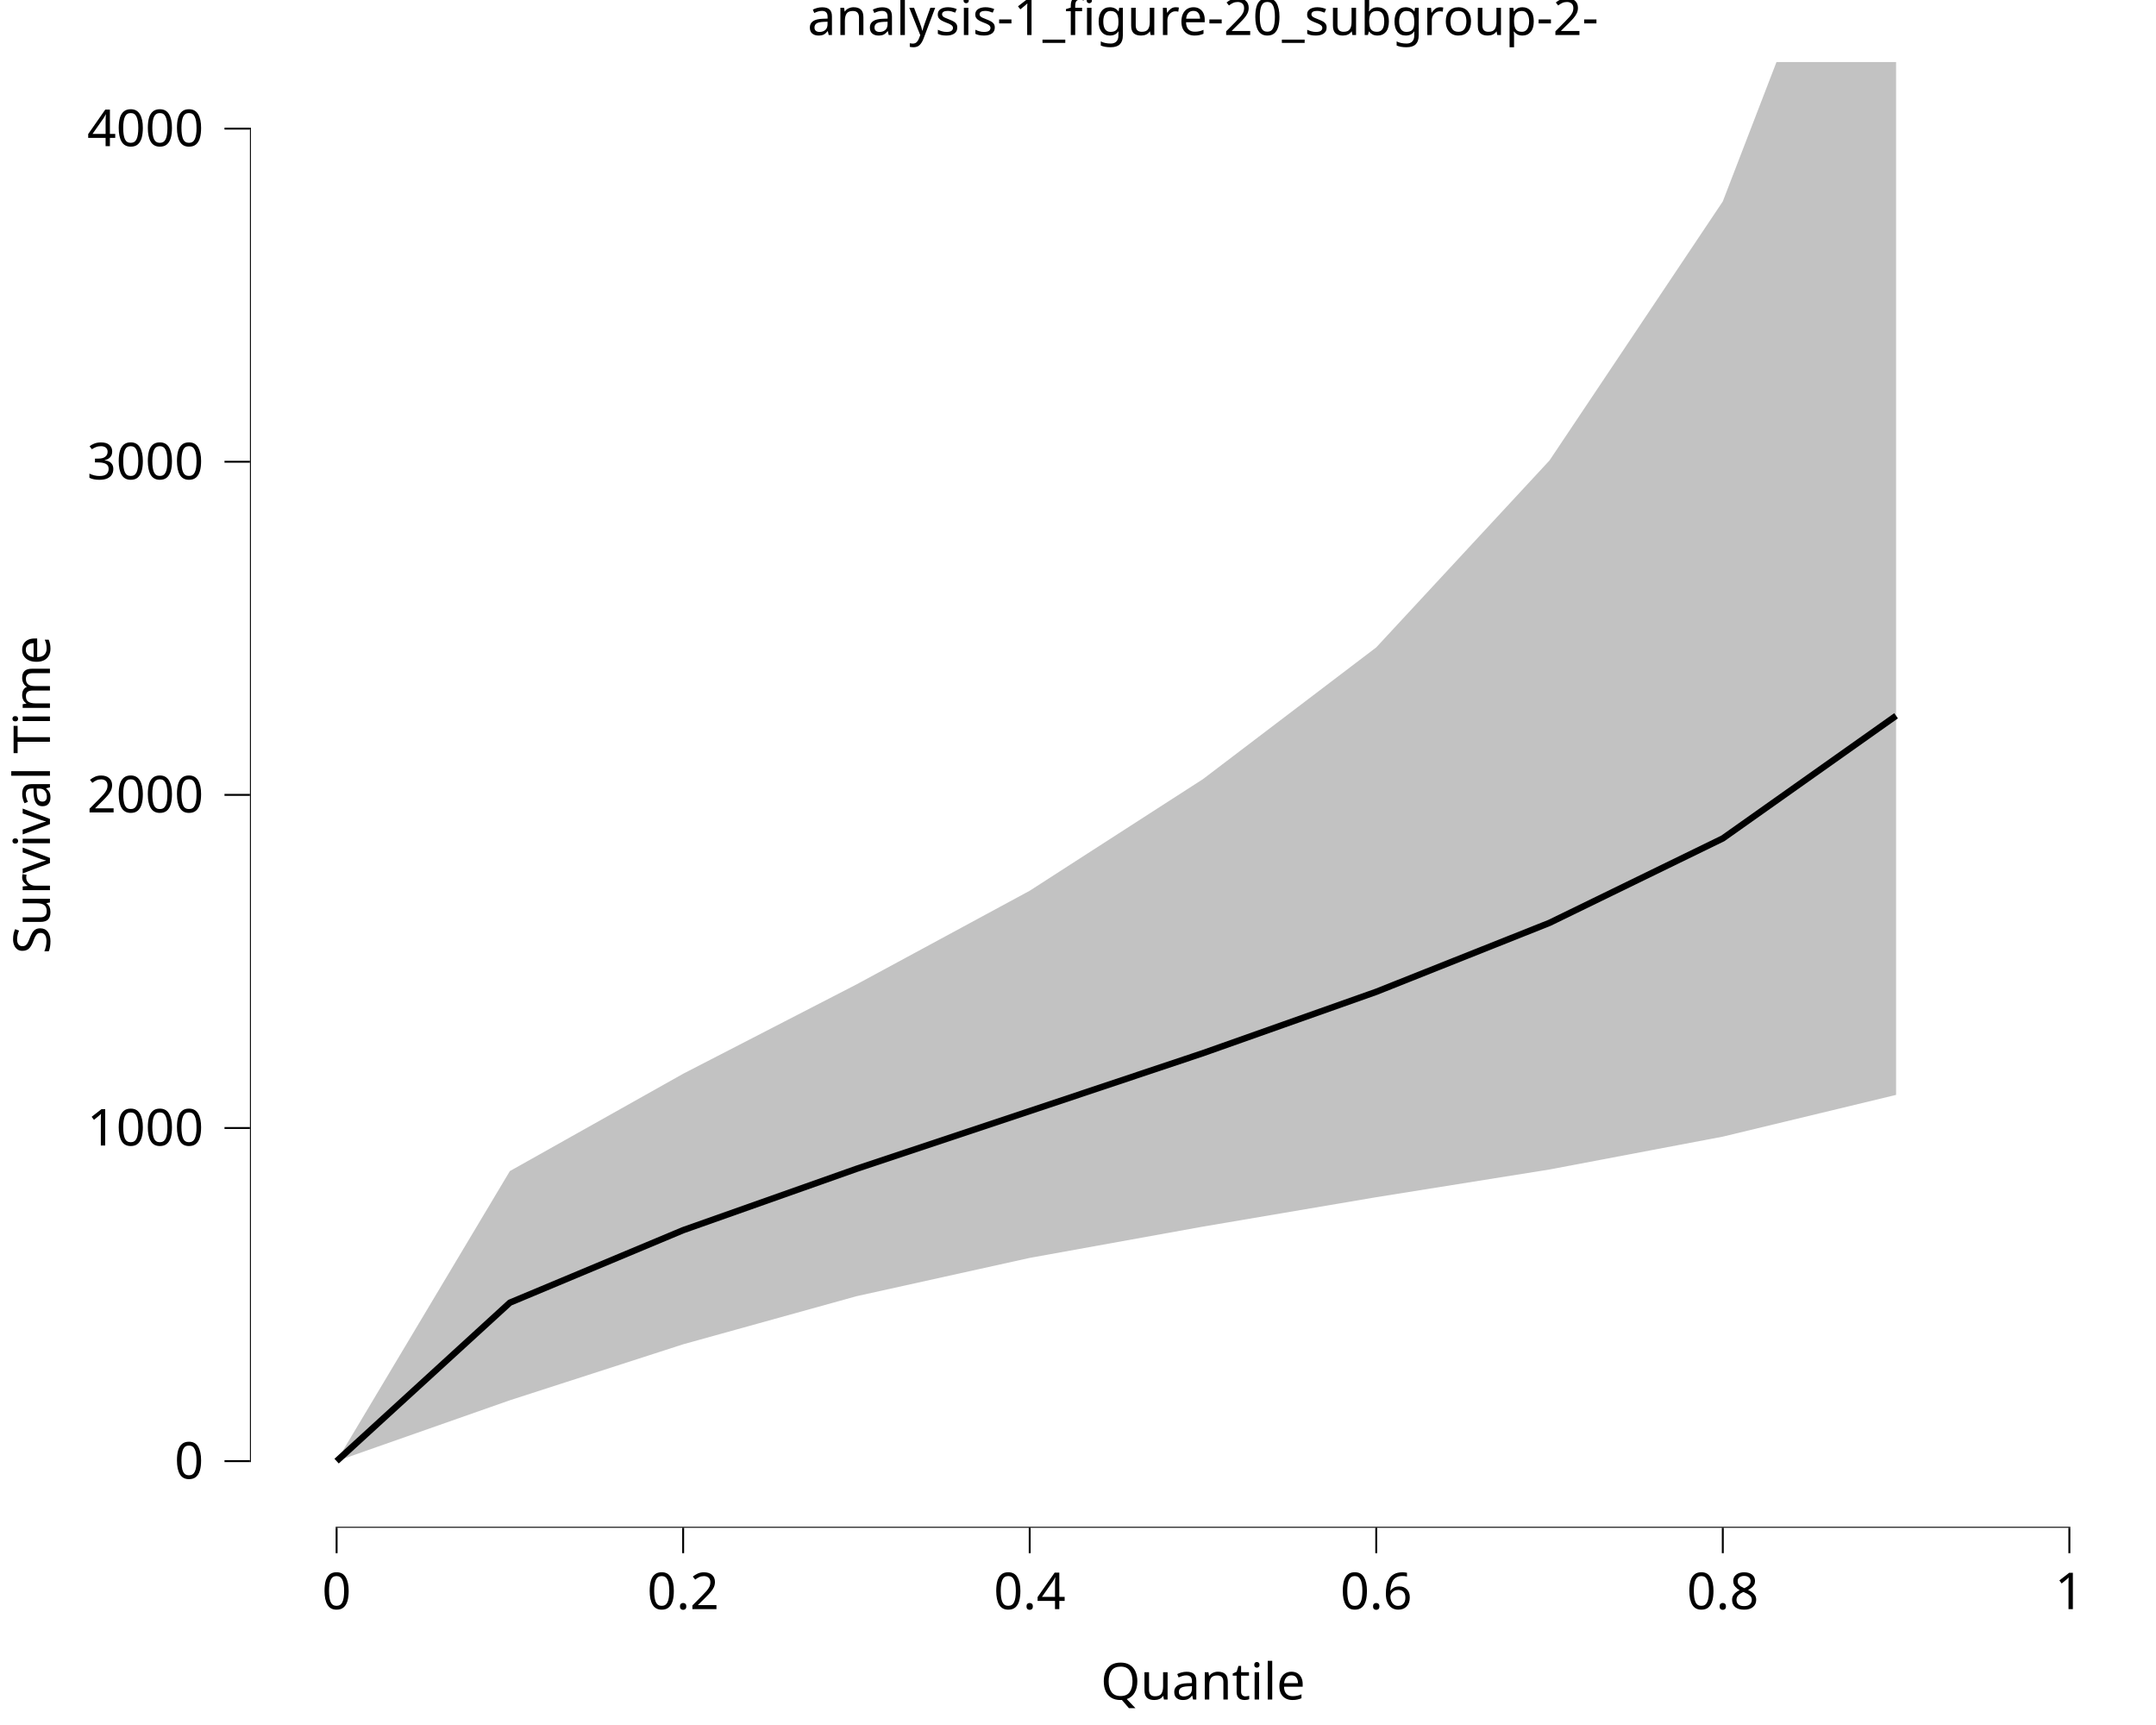
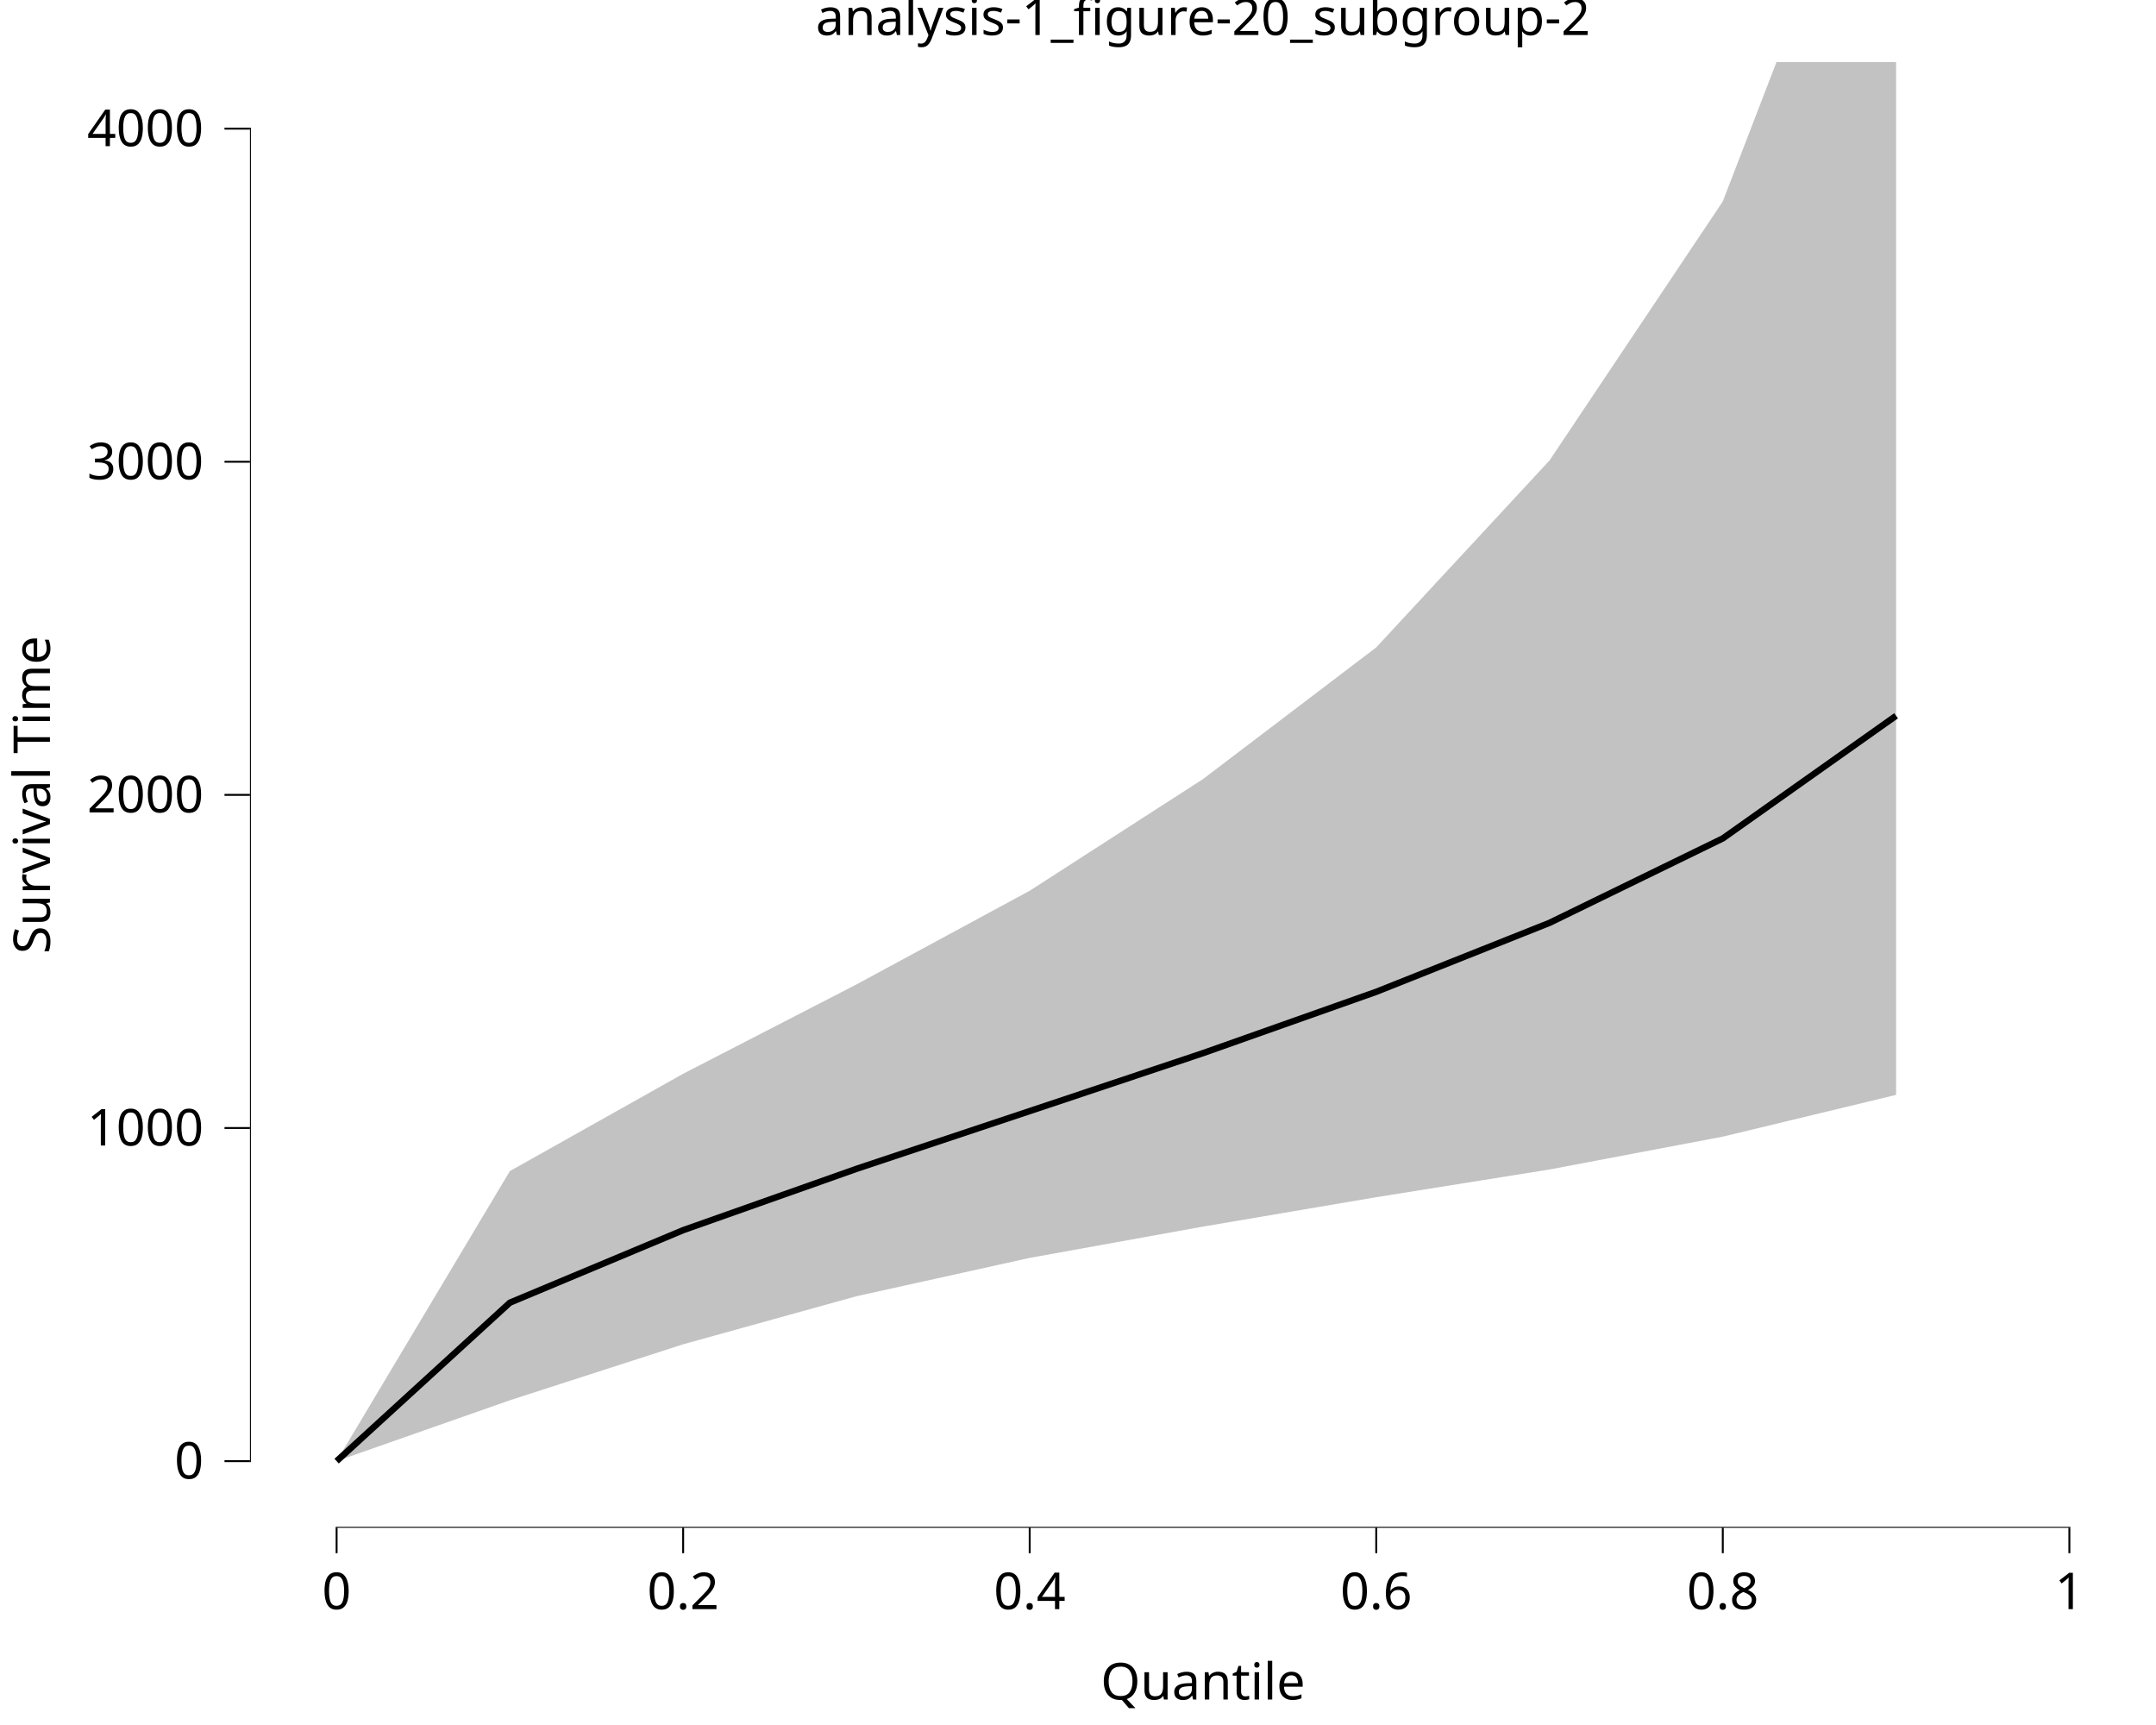
<svg xmlns="http://www.w3.org/2000/svg" class="svglite" data-engine-version="2.0" width="720.00pt" height="576.00pt" viewBox="0 0 720.00 576.00">
  <defs>
    <style type="text/css">
    .svglite line, .svglite polyline, .svglite polygon, .svglite path, .svglite rect, .svglite circle {
      fill: none;
      stroke: #000000;
      stroke-linecap: round;
      stroke-linejoin: round;
      stroke-miterlimit: 10.00;
    }
  </style>
  </defs>
  <rect width="100%" height="100%" style="stroke: none; fill: #FFFFFF;" />
  <defs>
    <clipPath id="cpMC4wMHw3MjAuMDB8MC4wMHw1NzYuMDA=">
      <rect x="0.00" y="0.00" width="720.00" height="576.00" />
    </clipPath>
  </defs>
  <g clip-path="url(#cpMC4wMHw3MjAuMDB8MC4wMHw1NzYuMDA=)">
    <rect x="0.00" y="0.00" width="720.00" height="576.00" style="stroke-width: 10.67; stroke: none;" />
  </g>
  <defs>
    <clipPath id="cpODMuNDd8NzIwLjAwfDIwLjcxfDUxMC4xNA==">
      <rect x="83.47" y="20.71" width="636.53" height="489.43" />
    </clipPath>
  </defs>
  <g clip-path="url(#cpODMuNDd8NzIwLjAwfDIwLjcxfDUxMC4xNA==)">
    <rect x="83.47" y="20.71" width="636.53" height="489.43" style="stroke-width: 10.67; stroke: none;" />
    <polygon points="112.41,487.89 170.27,391.04 228.14,358.54 286.00,328.72 343.87,297.43 401.74,260.15 459.60,216.17 517.47,153.74 575.33,67.26 633.20,-82.95 633.20,365.60 575.33,379.54 517.47,390.51 459.60,399.76 401.74,409.58 343.87,420.03 286.00,432.83 228.14,448.88 170.27,467.57 112.41,487.89 " style="stroke-width: 0.00; stroke: none; stroke-linecap: butt; fill: #333333; fill-opacity: 0.30;" />
    <polyline points="112.41,487.89 170.27,391.04 228.14,358.54 286.00,328.72 343.87,297.43 401.74,260.15 459.60,216.17 517.47,153.74 575.33,67.26 633.20,-82.95 " style="stroke-width: 1.07; stroke: none; stroke-linecap: butt;" />
    <polyline points="633.20,365.60 575.33,379.54 517.47,390.51 459.60,399.76 401.74,409.58 343.87,420.03 286.00,432.83 228.14,448.88 170.27,467.57 112.41,487.89 " style="stroke-width: 1.07; stroke: none; stroke-linecap: butt;" />
    <polyline points="112.41,487.89 170.27,434.98 228.14,410.77 286.00,390.30 343.87,371.01 401.74,351.66 459.60,331.18 517.47,308.15 575.33,279.96 633.20,239.01 " style="stroke-width: 2.13; stroke-linecap: butt;" />
    <line x1="112.09" y1="510.14" x2="691.39" y2="510.14" style="stroke-width: 0.64; stroke-linecap: butt;" />
    <line x1="83.47" y1="488.21" x2="83.47" y2="42.64" style="stroke-width: 0.64; stroke-linecap: butt;" />
    <rect x="83.47" y="20.71" width="636.53" height="489.43" style="stroke-width: 0.00; stroke: none;" />
  </g>
  <g clip-path="url(#cpMC4wMHw3MjAuMDB8MC4wMHw1NzYuMDA=)">
    <polyline points="83.47,510.14 83.47,20.71 " style="stroke-width: 0.00; stroke: none; stroke-linecap: butt;" />
    <text x="67.99" y="493.74" text-anchor="end" style="font-size: 17.00px; font-family: sans;" textLength="9.46px" lengthAdjust="spacingAndGlyphs">0</text>
    <text x="67.99" y="382.51" text-anchor="end" style="font-size: 17.00px; font-family: sans;" textLength="37.82px" lengthAdjust="spacingAndGlyphs">1000</text>
    <text x="67.99" y="271.27" text-anchor="end" style="font-size: 17.00px; font-family: sans;" textLength="37.82px" lengthAdjust="spacingAndGlyphs">2000</text>
    <text x="67.99" y="160.04" text-anchor="end" style="font-size: 17.00px; font-family: sans;" textLength="37.82px" lengthAdjust="spacingAndGlyphs">3000</text>
    <text x="67.99" y="48.80" text-anchor="end" style="font-size: 17.00px; font-family: sans;" textLength="37.82px" lengthAdjust="spacingAndGlyphs">4000</text>
    <polyline points="74.97,487.89 83.47,487.89 " style="stroke-width: 0.64; stroke-linecap: butt;" />
    <polyline points="74.97,376.66 83.47,376.66 " style="stroke-width: 0.64; stroke-linecap: butt;" />
    <polyline points="74.97,265.42 83.47,265.42 " style="stroke-width: 0.64; stroke-linecap: butt;" />
    <polyline points="74.97,154.19 83.47,154.19 " style="stroke-width: 0.64; stroke-linecap: butt;" />
    <polyline points="74.97,42.95 83.47,42.95 " style="stroke-width: 0.64; stroke-linecap: butt;" />
    <polyline points="83.47,510.14 720.00,510.14 " style="stroke-width: 0.00; stroke: none; stroke-linecap: butt;" />
    <polyline points="112.41,518.64 112.41,510.14 " style="stroke-width: 0.64; stroke-linecap: butt;" />
    <polyline points="228.14,518.64 228.14,510.14 " style="stroke-width: 0.64; stroke-linecap: butt;" />
    <polyline points="343.87,518.64 343.87,510.14 " style="stroke-width: 0.64; stroke-linecap: butt;" />
    <polyline points="459.60,518.64 459.60,510.14 " style="stroke-width: 0.64; stroke-linecap: butt;" />
    <polyline points="575.33,518.64 575.33,510.14 " style="stroke-width: 0.64; stroke-linecap: butt;" />
    <polyline points="691.07,518.64 691.07,510.14 " style="stroke-width: 0.64; stroke-linecap: butt;" />
    <text x="112.41" y="537.32" text-anchor="middle" style="font-size: 17.00px; font-family: sans;" textLength="9.46px" lengthAdjust="spacingAndGlyphs">0</text>
    <text x="228.14" y="537.32" text-anchor="middle" style="font-size: 17.00px; font-family: sans;" textLength="23.63px" lengthAdjust="spacingAndGlyphs">0.2</text>
    <text x="343.87" y="537.32" text-anchor="middle" style="font-size: 17.00px; font-family: sans;" textLength="23.63px" lengthAdjust="spacingAndGlyphs">0.4</text>
    <text x="459.60" y="537.32" text-anchor="middle" style="font-size: 17.00px; font-family: sans;" textLength="23.63px" lengthAdjust="spacingAndGlyphs">0.6</text>
    <text x="575.33" y="537.32" text-anchor="middle" style="font-size: 17.00px; font-family: sans;" textLength="23.63px" lengthAdjust="spacingAndGlyphs">0.8</text>
    <text x="691.07" y="537.32" text-anchor="middle" style="font-size: 17.00px; font-family: sans;" textLength="9.46px" lengthAdjust="spacingAndGlyphs">1</text>
    <text x="401.74" y="567.49" text-anchor="middle" style="font-size: 17.00px; font-family: sans;" textLength="63.32px" lengthAdjust="spacingAndGlyphs">Quantile</text>
    <text transform="translate(16.68,265.42) rotate(-90)" text-anchor="middle" style="font-size: 17.00px; font-family: sans;" textLength="102.98px" lengthAdjust="spacingAndGlyphs">Survival Time</text>
-     <text x="401.74" y="11.70" text-anchor="middle" style="font-size: 17.00px; font-family: sans;" textLength="254.24px" lengthAdjust="spacingAndGlyphs">analysis-1_figure-20_subgroup-2-</text>
+     <text x="401.74" y="11.70" text-anchor="middle" style="font-size: 17.00px; font-family: sans;" textLength="248.57px" lengthAdjust="spacingAndGlyphs">analysis-1_figure-20_subgroup-2</text>
  </g>
</svg>
